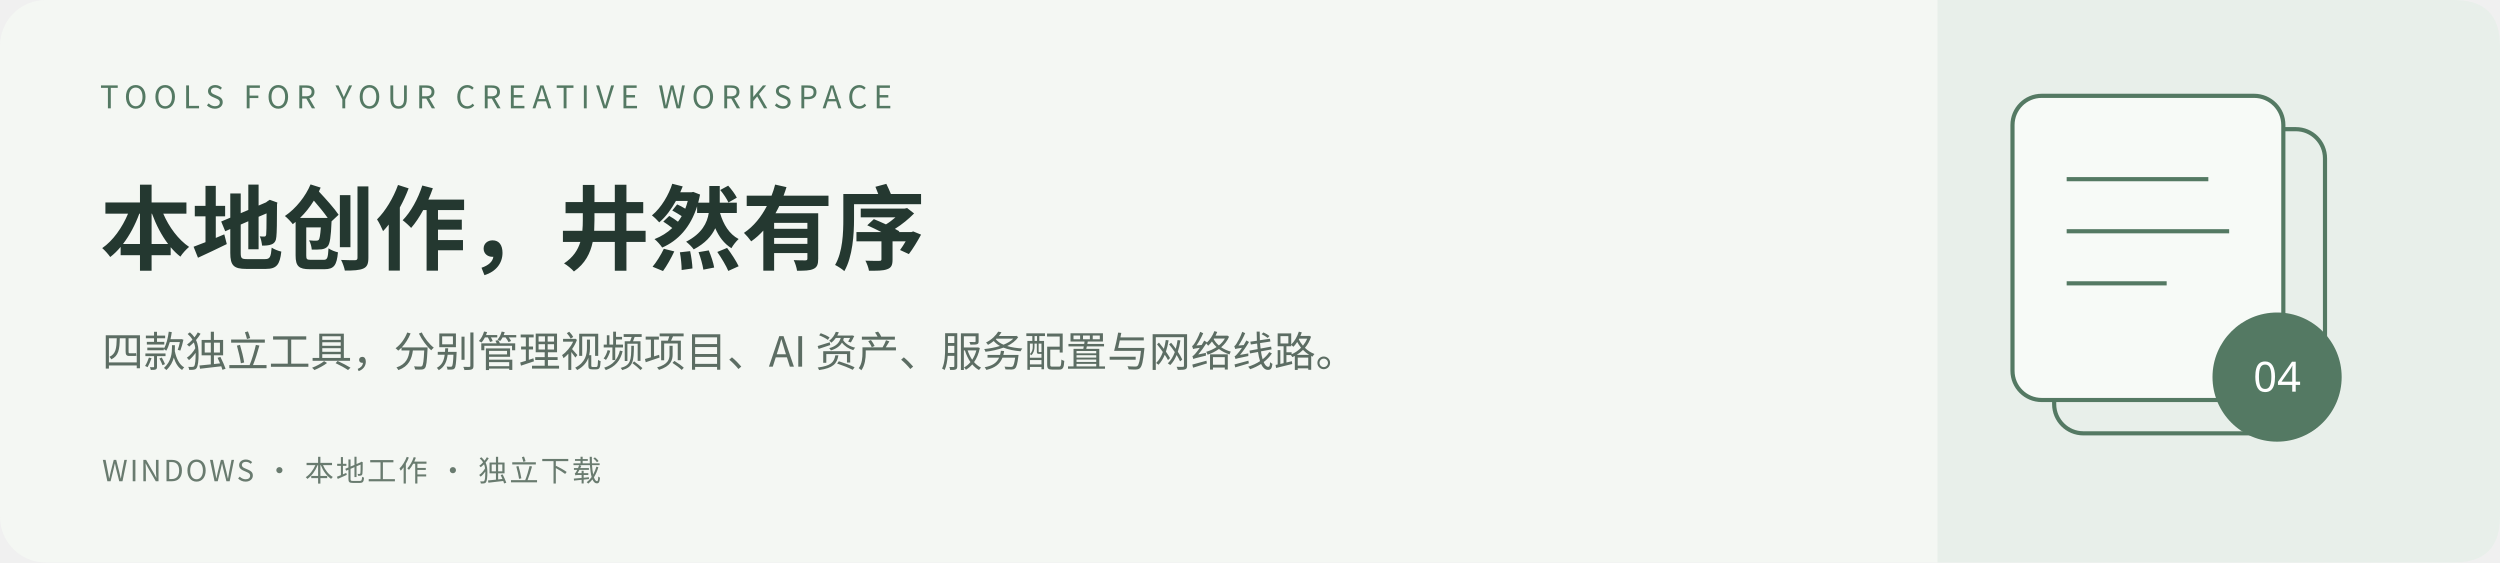
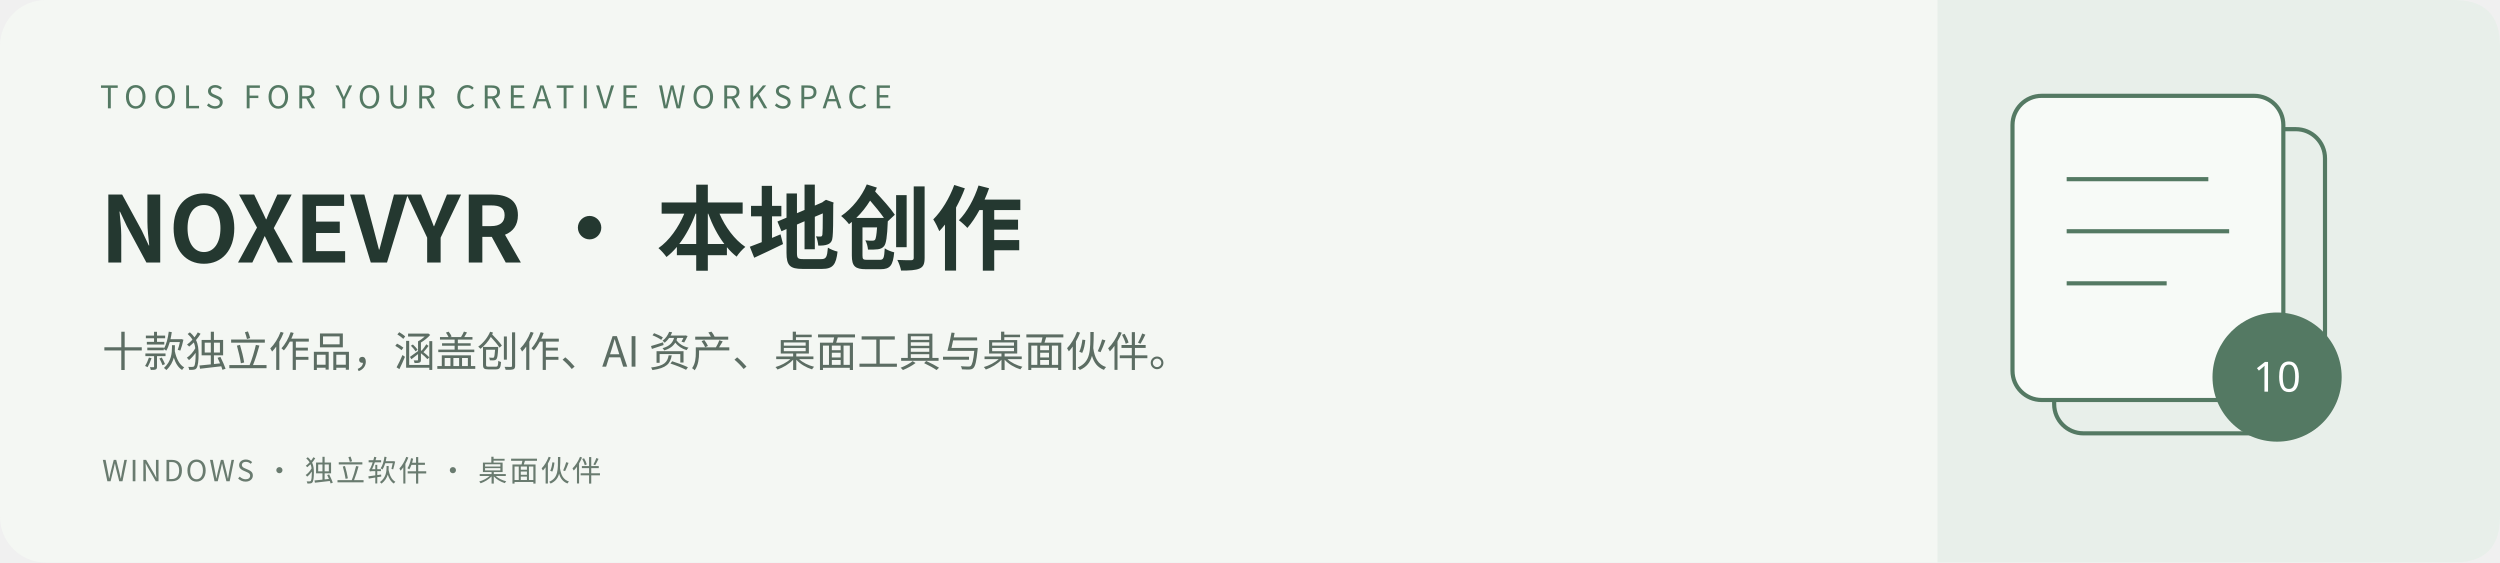
<svg xmlns="http://www.w3.org/2000/svg" width="1200" height="270" viewBox="0 0 1200 270" role="img" aria-labelledby="title desc">
  <rect width="1200" height="270" rx="22" fill="#f4f7f3" />
  <path d="M930 0h248q22 0 22 22v226q0 22-22 22H930z" fill="#e8efea" />
  <g fill="none" stroke="#547963" stroke-width="2">
    <rect x="986" y="62" width="130" height="146" rx="14" />
    <rect x="966" y="46" width="130" height="146" rx="14" fill="#f7faf7" />
    <path d="M992 86h68m-68 25h78m-78 25h48" />
  </g>
  <circle cx="1093" cy="181" r="31" fill="#547963" />
-   <text x="1093" y="188" text-anchor="middle" fill="#fff" font-size="20" font-family="Segoe UI, sans-serif">04</text>
+   <text x="1093" y="188" text-anchor="middle" fill="#fff" font-size="20" font-family="Segoe UI, sans-serif">10</text>
  <g font-family="Microsoft YaHei, Noto Sans CJK SC, sans-serif">
    <text x="48" y="52" fill="#547963" font-size="15" letter-spacing="3">TOOLS FOR YOUR CREATIVE WORKSPACE</text>
-     <text x="48" y="126" fill="#243830" font-size="44" font-weight="700">本地创作，井然有序</text>
-     <text x="49" y="176" fill="#5c6d63" font-size="20">四款独立工具，分别管理视频项目、AI 资产、服务配置与网络线路。</text>
-     <text x="49" y="231" fill="#697b6f" font-size="14" letter-spacing="1">WINDOWS · 本地工作 · 独立下载</text>
+     <text x="48" y="126" fill="#243830" font-size="44" font-weight="700">NOXEVYR · 本地创作</text>
+     <text x="49" y="176" fill="#5c6d63" font-size="20">十款独立作品，涵盖创作、AI 资产、桌面工具与桌面伙伴。</text>
+     <text x="49" y="231" fill="#697b6f" font-size="14" letter-spacing="1">WINDOWS · 独立软件 · 桌面伙伴</text>
  </g>
</svg>
